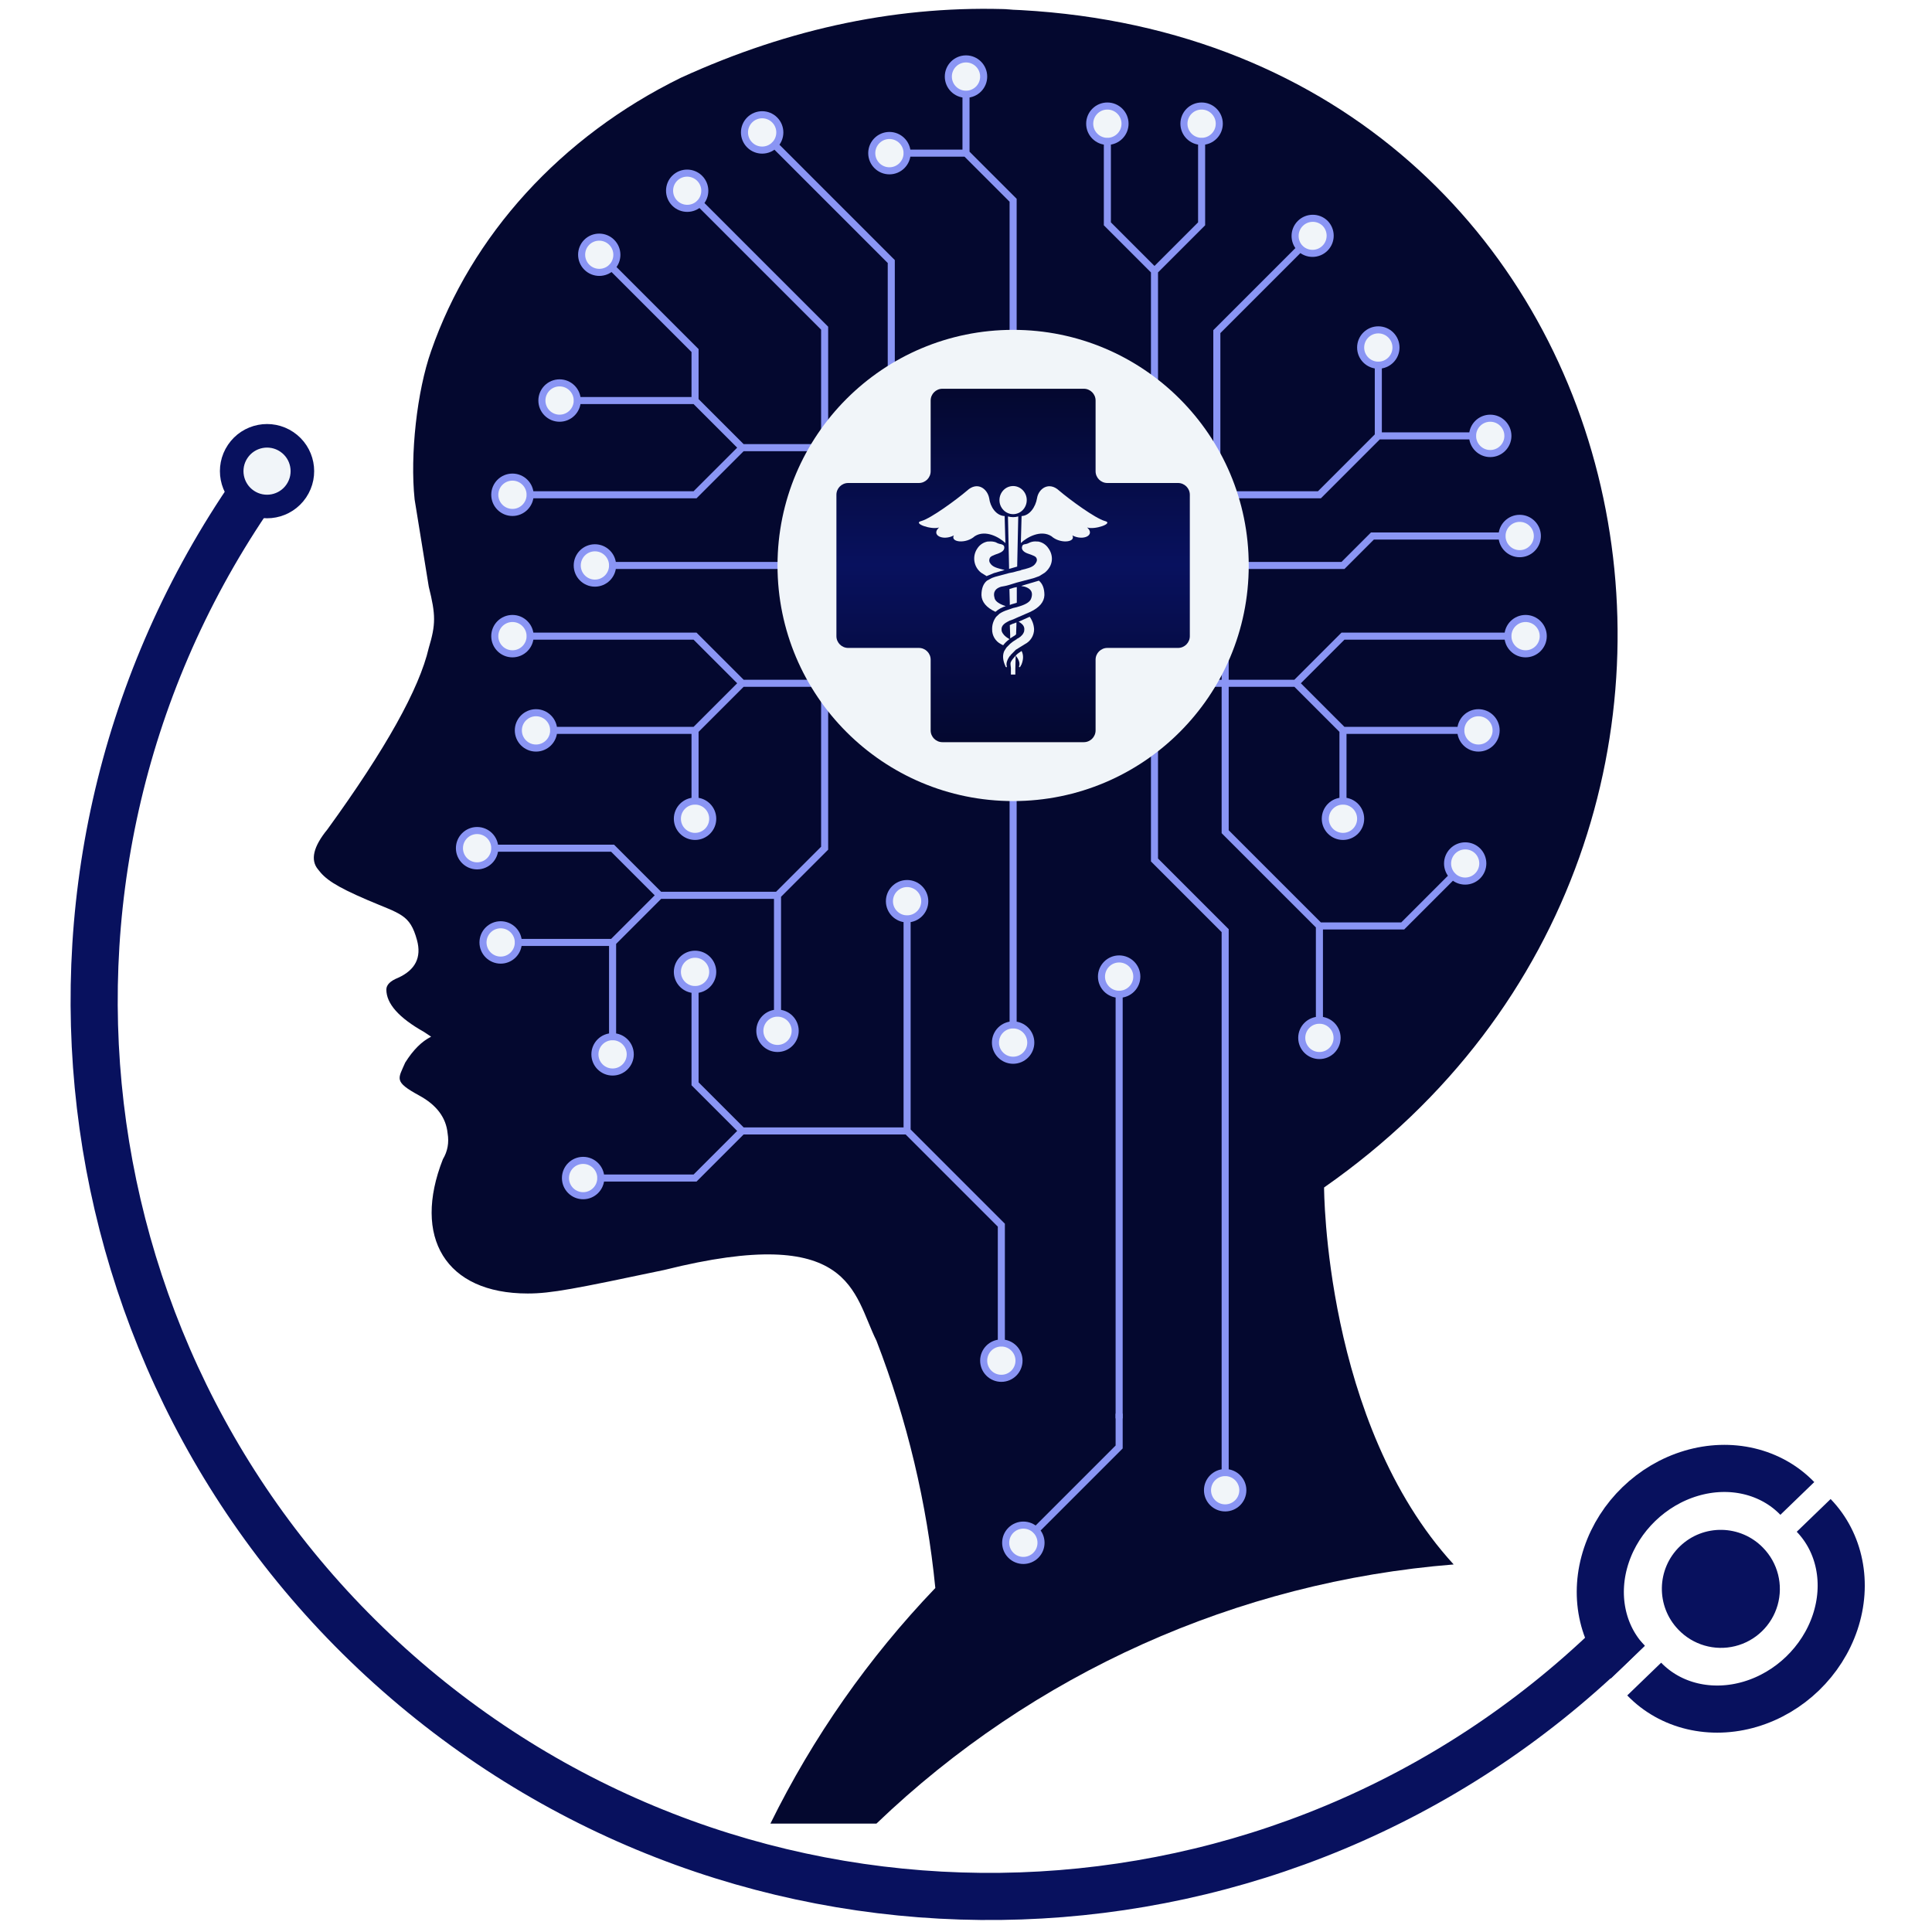
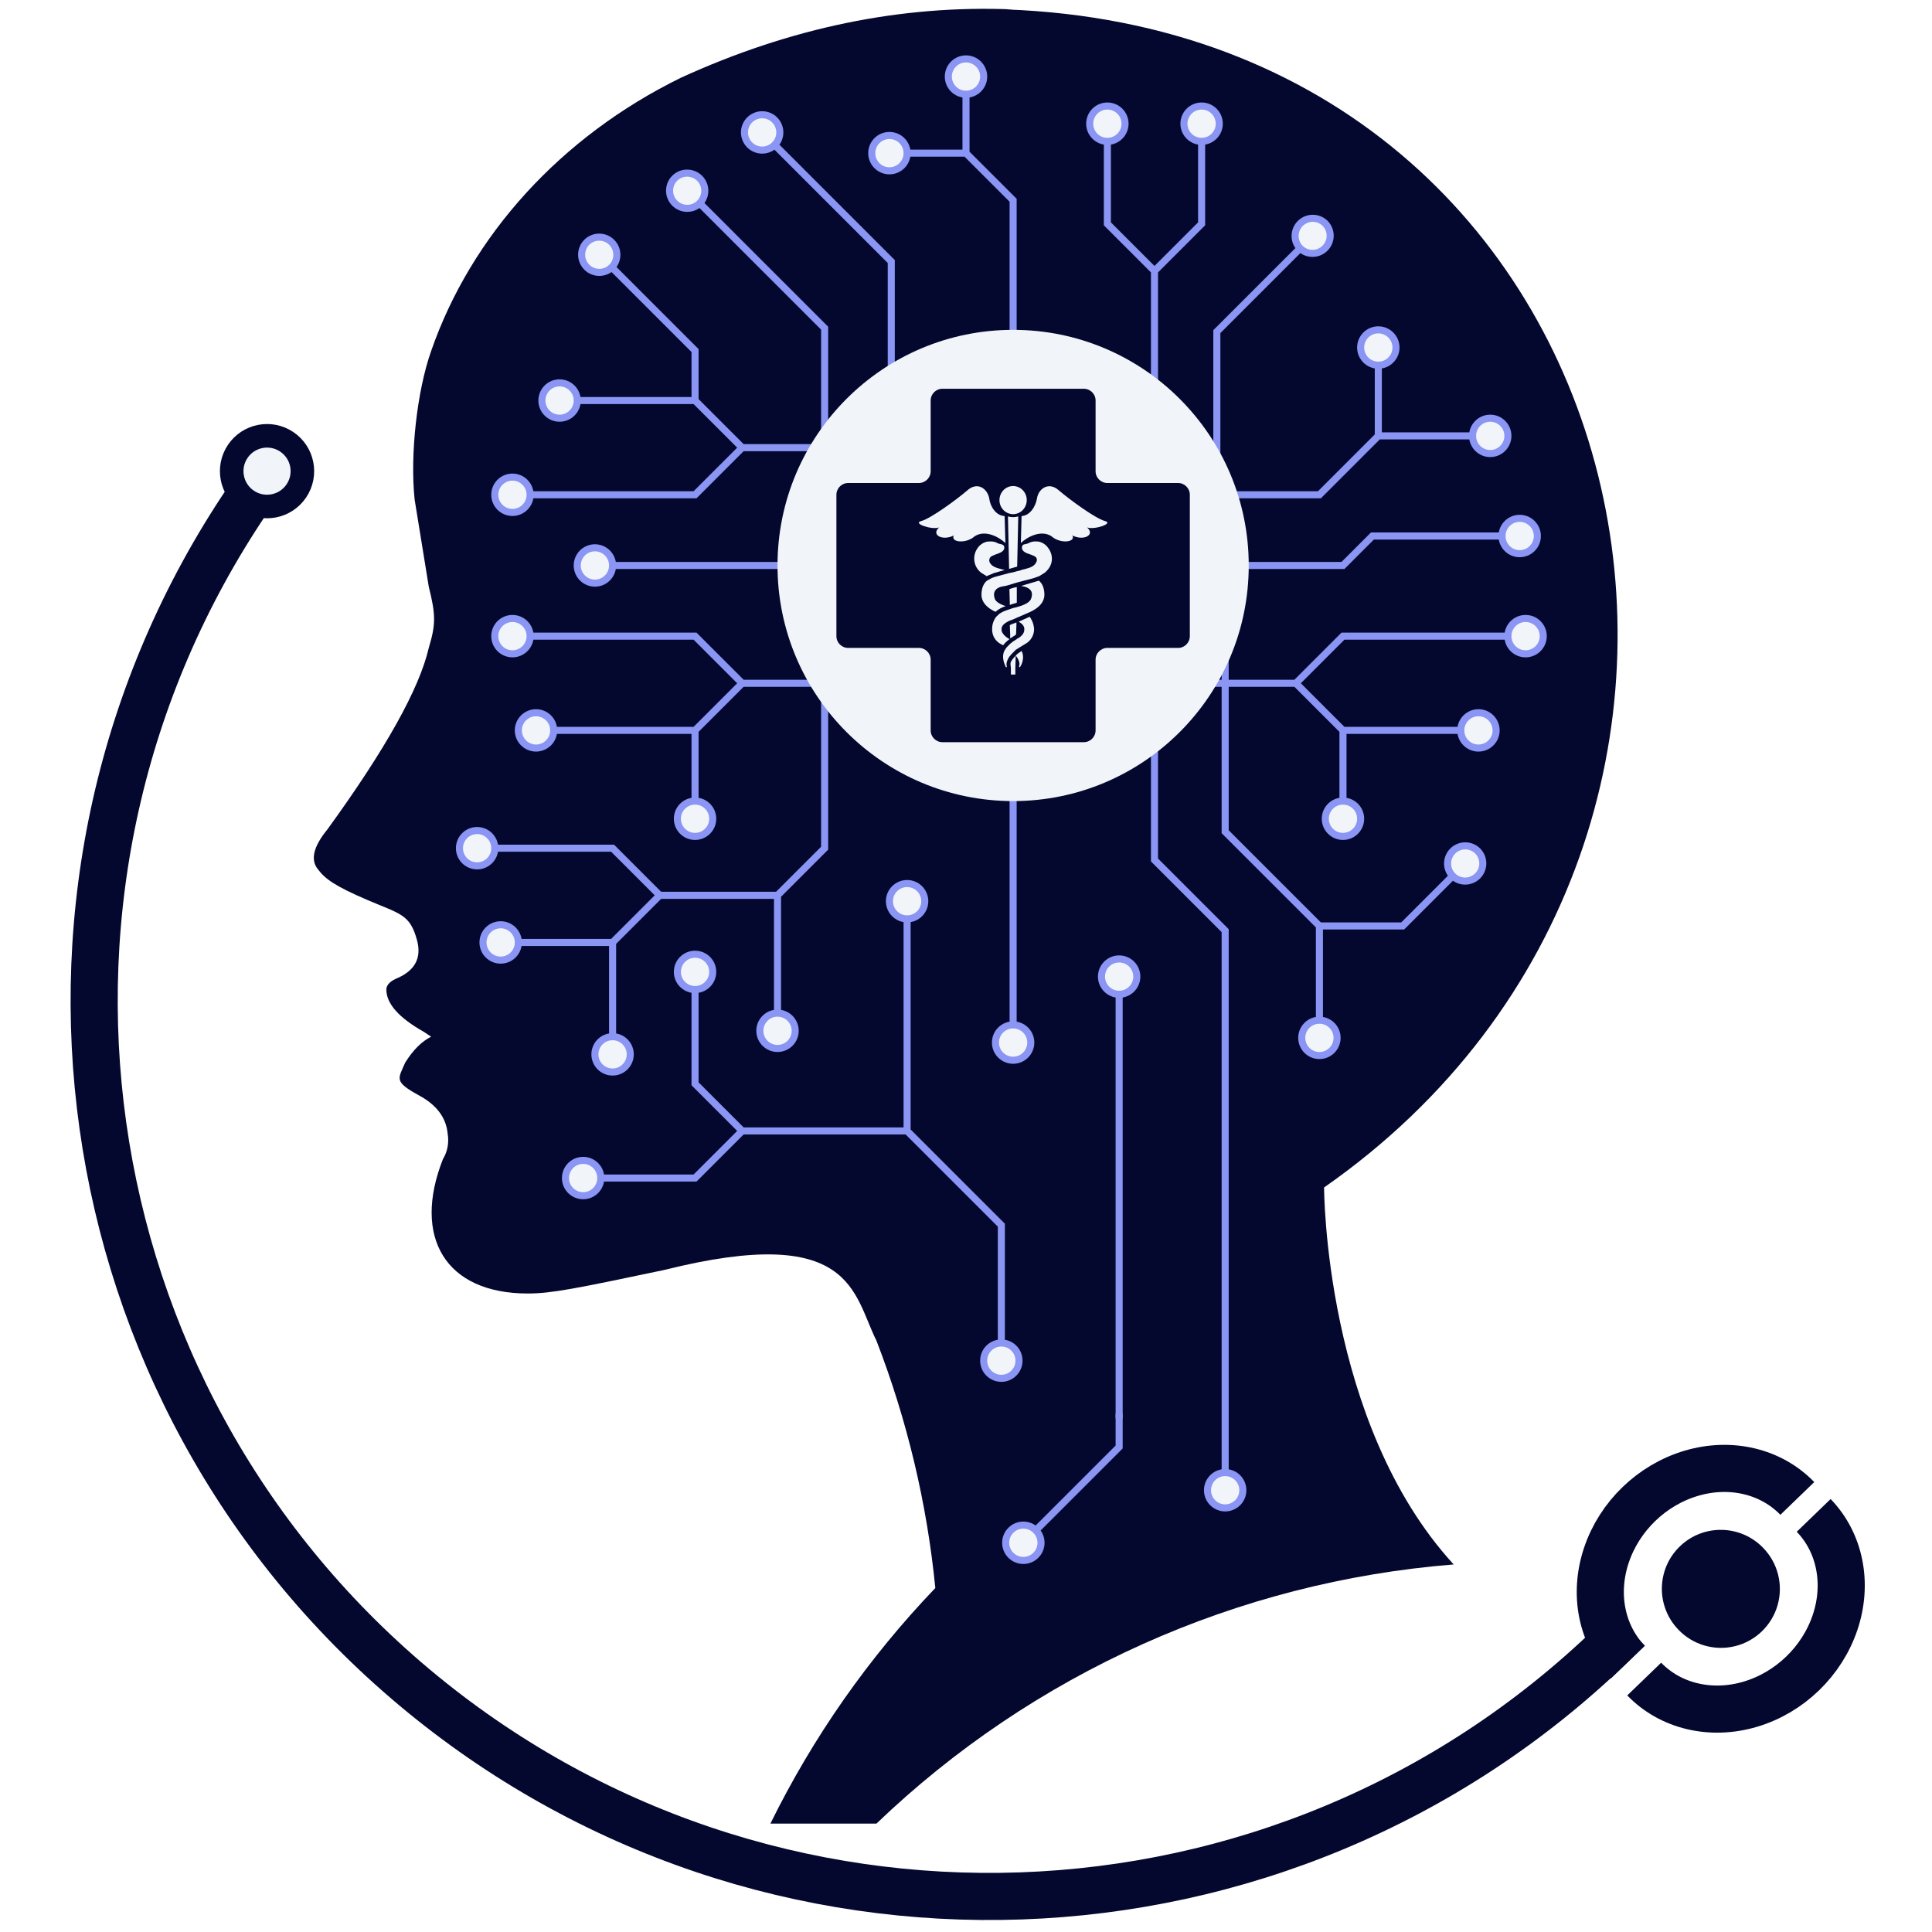
<svg xmlns="http://www.w3.org/2000/svg" class="logo" viewBox="0 0 820 820">
  <defs>
    <linearGradient id="logo__cross-gradient" x1="0" x2="0" y1="0" y2="1">
      <stop offset="0%" style="stop-color:#04082f" />
-       <stop offset="50%" style="stop-color:#08115e" />
+       <stop offset="50%" style="stop-color:#04082f" />
      <stop offset="100%" style="stop-color:#04082f" />
    </linearGradient>
  </defs>
  <path d="M426.98 4c275 10 350 350 135 500 0 0 0 100 55 160a400 400 0 0 0-245 110h-45a400 400 0 0 1 70-100 400 400 0 0 0-25-105c-10-20-10-50-90-30-38 8-48 10-58 10-35 0-49-24-36-57q3-5 2-11-1-10-12-16c-11-6-9-7-6-14q5-8 11-11l-3-2q-16-9-16-18 0-3 5-5 11-5 8-16c-3-11-7-11-21-17s-18-9-21-13q-5-6 4-17 37-51 43-77c3-10 3-14 0-26l-6-37c-2-19 1-46 7-63 17-49 55-91 106-116q70-32 141-29" style="fill:#04082f;stroke:none" />
  <path d="M430 145V85l-20-20V40a7.5 7.5 0 0 1 0-15 7.5 7.5 0 0 1 0 15v25h-25a7.5 7.5 0 0 1-15 0 7.5 7.5 0 0 1 15 0h25l20 20v350a7.5 7.5 0 0 1 0 15 7.5 7.5 0 0 1 0-15zm60 20v-50l20-20V60a7.5 7.5 0 0 1 0-15 7.5 7.5 0 0 1 0 15v35l-20 20-20-20V60a7.5 7.5 0 0 1 0-15 7.5 7.5 0 0 1 0 15v35l20 20v250l30 30v230a7.5 7.5 0 0 1 0 15 7.5 7.5 0 0 1 0-15V395l-30-30z" style="fill:#f1f5f9;stroke:#8a95f4;stroke-width:3" />
  <path d="M516.464 211.464v-70.71l35.356-35.356a7.5 7.5 0 0 1 10.606-10.606 7.5 7.5 0 0 1-10.606 10.606l-35.356 35.356z" style="fill:#f1f5f9;stroke:#8a95f4;stroke-width:3" />
  <path d="M520 210h40l25-25v-30a7.5 7.5 0 0 1 0-15 7.5 7.5 0 0 1 0 15v30h40a7.5 7.5 0 0 1 15 0 7.5 7.5 0 0 1-15 0h-40l-25 25H430m0 30h140l12.5-12.5h55a7.5 7.5 0 0 1 15 0 7.5 7.5 0 0 1-15 0h-55L570 240H260a7.5 7.5 0 0 1-15 0 7.5 7.5 0 0 1 15 0zm80 50h40l20-20h70a7.5 7.5 0 0 1 15 0 7.5 7.5 0 0 1-15 0h-70l-20 20 20 20v30a7.5 7.5 0 0 1 0 15 7.5 7.5 0 0 1 0-15v-30h50a7.5 7.5 0 0 1 15 0 7.5 7.5 0 0 1-15 0h-50l-20-20H315l-20-20h-70a7.5 7.5 0 0 1-15 0 7.5 7.5 0 0 1 15 0h70l20 20-20 20h-60a7.5 7.5 0 0 1-15 0 7.5 7.5 0 0 1 15 0h60v30a7.5 7.5 0 0 1 0 15 7.5 7.5 0 0 1 0-15v-30l20-20z" style="fill:#f1f5f9;stroke:#8a95f4;stroke-width:3" />
  <path d="M520 240v113l40 40v40a7.5 7.5 0 0 1 0 15 7.5 7.5 0 0 1 0-15v-40l-40-40zm40 153h35.355l21.214-21.213a7.5 7.5 0 0 1 10.606-10.607 7.5 7.5 0 0 1-10.606 10.607L595.355 393zM430 190H315l-20 20h-70a7.5 7.5 0 0 1-15 0 7.5 7.5 0 0 1 15 0h70l20-20-20-20h-50a7.5 7.5 0 0 1-15 0 7.5 7.5 0 0 1 15 0h50l20 20zm-80 20v150l-20 20v50a7.5 7.5 0 0 1 0 15 7.5 7.5 0 0 1 0-15v-50h-50l-20 20h-40a7.5 7.5 0 0 1-15 0 7.5 7.5 0 0 1 15 0h40v40a7.5 7.5 0 0 1 0 15 7.5 7.5 0 0 1 0-15v-40l20-20-20-20h-50a7.5 7.5 0 0 1-15 0 7.5 7.5 0 0 1 15 0h50l20 20h50l20-20z" style="fill:#f1f5f9;stroke:#8a95f4;stroke-width:3" />
  <path d="M385 390a7.5 7.5 0 0 1 0-15 7.5 7.5 0 0 1 0 15v90l40 40v50a7.5 7.5 0 0 1 0 15 7.5 7.5 0 0 1 0-15v-50l-40-40h-70l-20-20v-40a7.5 7.5 0 0 1 0-15 7.5 7.5 0 0 1 0 15v40l20 20-20 20h-40a7.5 7.5 0 0 1-15 0 7.5 7.5 0 0 1 15 0h40l20-20h70zm-35-180v-70.71l-53.033-53.034A7.5 7.5 0 0 1 286.36 75.65a7.5 7.5 0 0 1 10.607 10.606L350 139.29zm-55-40v-21.213l-35.355-35.356a7.5 7.5 0 0 1-10.607-10.606 7.5 7.5 0 0 1 10.607 10.606L295 148.787zm83.284 11.716v-70.71l-49.497-49.498A7.5 7.5 0 0 1 318.18 50.9a7.5 7.5 0 0 1 10.607 10.607l49.497 49.497zM475 422a7.5 7.5 0 0 1 0-15 7.5 7.5 0 0 1 0 15v180z" style="fill:#f1f5f9;stroke:#8a95f4;stroke-width:3" />
  <path d="M475 600v14.142l-35.355 35.355a7.5 7.5 0 0 1-10.607 10.607 7.5 7.5 0 0 1 10.607-10.607L475 614.142z" style="fill:#f1f5f9;stroke:#8a95f4;stroke-width:3" />
  <g transform="translate(0 -10)">
    <circle cx="430" cy="250" r="100" style="fill:#f1f5f9" />
    <path fill="url(#logo__cross-gradient)" d="M400 175a5 5 0 0 0-5 5v30a5 5 0 0 1-5 5h-30a5 5 0 0 0-5 5v60a5 5 0 0 0 5 5h30a5 5 0 0 1 5 5v30a5 5 0 0 0 5 5h60a5 5 0 0 0 5-5v-30a5 5 0 0 1 5-5h30a5 5 0 0 0 5-5v-60a5 5 0 0 0-5-5h-30a5 5 0 0 1-5-5v-30a5 5 0 0 0-5-5z" />
    <g fill="#f1f5f9">
      <path d="m426.72 240.48-.32-11.45c-3.6-.16-6.1-3.87-6.56-7.58-.78-4.03-5-7.26-9.38-3.22-4.53 3.87-15.32 11.77-19.38 12.9-4.06.97 4.38 3.87 7.5 2.74-3.6 3.23 1.57 5.8 6.25 3.39-1.56 2.9 5.16 3.7 8.9.32 4.55-2.9 10.48.48 12.98 2.9m42.2-9.35c-4.06-1.13-14.85-9.03-19.38-12.9-4.37-4.04-8.75-.81-9.38 3.22-.62 3.71-3.12 7.42-6.56 7.58l-.31 11.45c2.5-2.42 8.44-5.8 12.97-2.9 3.75 3.39 10.47 2.58 8.9-.32 4.7 2.42 9.85-.16 6.26-3.39 3.13 1.13 11.56-1.77 7.5-2.74m-33.13-8.87c0 1.58-.61 3.1-1.7 4.22a5.7 5.7 0 0 1-4.08 1.75 5.7 5.7 0 0 1-4.1-1.75 6 6 0 0 1-1.7-4.22c0-1.58.62-3.1 1.7-4.22a5.7 5.7 0 0 1 4.1-1.75c1.53 0 3 .63 4.09 1.75a6 6 0 0 1 1.69 4.22" />
      <path d="m421.87 253.23 4.53-1.3c-2.97-.8-5.15-1.12-6.25-3.06q-.47-.8-.15-1.77c.3-.97 1.25-1.3 3.9-2.26q2.5-.97 2.35-2.58 0-.97-1.41-1.3-1.1-.15-2.2-.8-1.4-.48-2.96-.32h-.47a6.6 6.6 0 0 0-4.37 2.9 7.6 7.6 0 0 0 1.56 10.32l2.34 1.46zm9.22 35q2.19 2.74 1.4 4.67.16.49.48.16l.62-1.12q1.25-3.23 0-5.65-1.56.97-2.5 1.94m9.85-31.78-5.47 1.61-1.57.49-.46.16 1.56.32c2.03.65 3.75 1.94 2.65 5q-.62 1.94-4.68 3.23l-1.57.48-1.4.32-1.41.49-.94.32q-2.03.65-3.44 1.61l-1.4 1.3a8.4 8.4 0 0 0-1.72 5.32 6.9 6.9 0 0 0 3.75 6.29l.94.48q.93-1.29 2.65-2.58l-.15-.16-.32-.16q-2.18-1.3-2.8-3.07c-.16-1.13-.32-2.58 2.5-4.03l.93-.48.94-.33.47-.16 1.4-.64 5.94-2.58q5.78-2.75 5.94-7.1 0-4.2-2.34-6.13m-9.85 31.78" />
      <path d="M432.34 273.87c2.66 1.45 2.5 2.9 2.35 4.03q-.47 1.78-2.66 3.07l-.47.16v.16l-.31.16-1.25.8-1.25.98-1.57 1.6-.93 1.46q-1.1 2.42.15 5.65l.47 1.12q.47.33.47-.16-.62-1.93 1.4-4.67l.16.16v-.33l1.1-1.12 1.1-1.13 1.55-.97 1.57-.97.78-.48a7.1 7.1 0 0 0 3.9-6.3q-.15-2.9-1.87-5.32zm8.28-34.03h-.46a6 6 0 0 0-2.82.32q-1.25.65-2.2.8c-1.24.17-1.24.65-1.4 1.3q-.15 1.61 2.2 2.58c2.8.97 3.75 1.29 4.06 2.26q.3.8-.31 1.77c-1.1 1.94-3.28 2.26-6.25 3.06l-.32.17-1.4.32-1.72.48-1.72.33-5.94 1.6-1.4.5-2.04 1.12q-2.34 1.94-2.34 6.13.15 4.36 5.93 7.1a12 12 0 0 1 4.38-2.42q-4.06-1.3-4.7-3.23c-.93-3.06.64-4.35 2.67-5l1.72-.32 1.87-.48 1.57-.49 1.56-.48 1.87-.49 5.47-1.45 2.2-.8 2.34-1.46c4.06-3.38 3.44-7.74 1.56-10.32-1-1.55-2.6-2.6-4.38-2.9" />
      <path d="M428.9 291.45v.65l.16 1.45v2.74h1.88v-2.42l.15-5.64-1.1 1.29q-.93 1.13-1.1 1.93m1.1-11.29.79-.48.3-.32h.17l.15-4.04v-1.13l-1.25.49H430l-1.41.64.16 4.04v1.6zm-.62-13.7.63-.17 1.56-.48v-6.62l-.94.17-.62.16-1.57.48.16 5.8v.97zm-1.56-37.27.47 21.46v.8l1.72-.48 1.72-.49.46-21.29a8 8 0 0 1-4.37 0" />
    </g>
  </g>
-   <path d="M104.954 212.41c-108.77 161.24-78.23 378.582 70.762 503.603s368.335 117.36 508.24-17.753l7.194-6.947" style="fill:none;stroke:#08115e;stroke-width:20" />
-   <path d="M104.953 212.41a15 15 0 1 0 16.776-24.873 15 15 0 0 0-16.776 24.873" style="fill:#f1f5f9;stroke:#08115e;stroke-width:10" />
-   <path d="M690.903 705.453c-11.168-11.565-14.632-28.871-9.088-45.4s19.255-29.769 35.967-34.733 33.887-.897 45.055 10.667m6.947 7.194c11.168 11.565 14.632 28.871 9.088 45.4s-19.255 29.769-35.967 34.733c-16.713 4.964-33.887.897-45.055-10.667" style="fill:none;stroke:#08115e;stroke-width:20" />
-   <path d="M712.36 691.683a24.998 24.998 0 1 1 35.967-34.732 25 25 0 1 1-35.967 34.732" style="fill:#08115e;stroke:none" />
+   <path d="M104.954 212.41c-108.77 161.24-78.23 378.582 70.762 503.603s368.335 117.36 508.24-17.753l7.194-6.947" style="fill:none;stroke:#04082f;stroke-width:20" />
+   <path d="M104.953 212.41a15 15 0 1 0 16.776-24.873 15 15 0 0 0-16.776 24.873" style="fill:#f1f5f9;stroke:#04082f;stroke-width:10" />
+   <path d="M690.903 705.453c-11.168-11.565-14.632-28.871-9.088-45.4s19.255-29.769 35.967-34.733 33.887-.897 45.055 10.667m6.947 7.194c11.168 11.565 14.632 28.871 9.088 45.4s-19.255 29.769-35.967 34.733c-16.713 4.964-33.887.897-45.055-10.667" style="fill:none;stroke:#04082f;stroke-width:20" />
+   <path d="M712.36 691.683a24.998 24.998 0 1 1 35.967-34.732 25 25 0 1 1-35.967 34.732" style="fill:#04082f;stroke:none" />
</svg>
